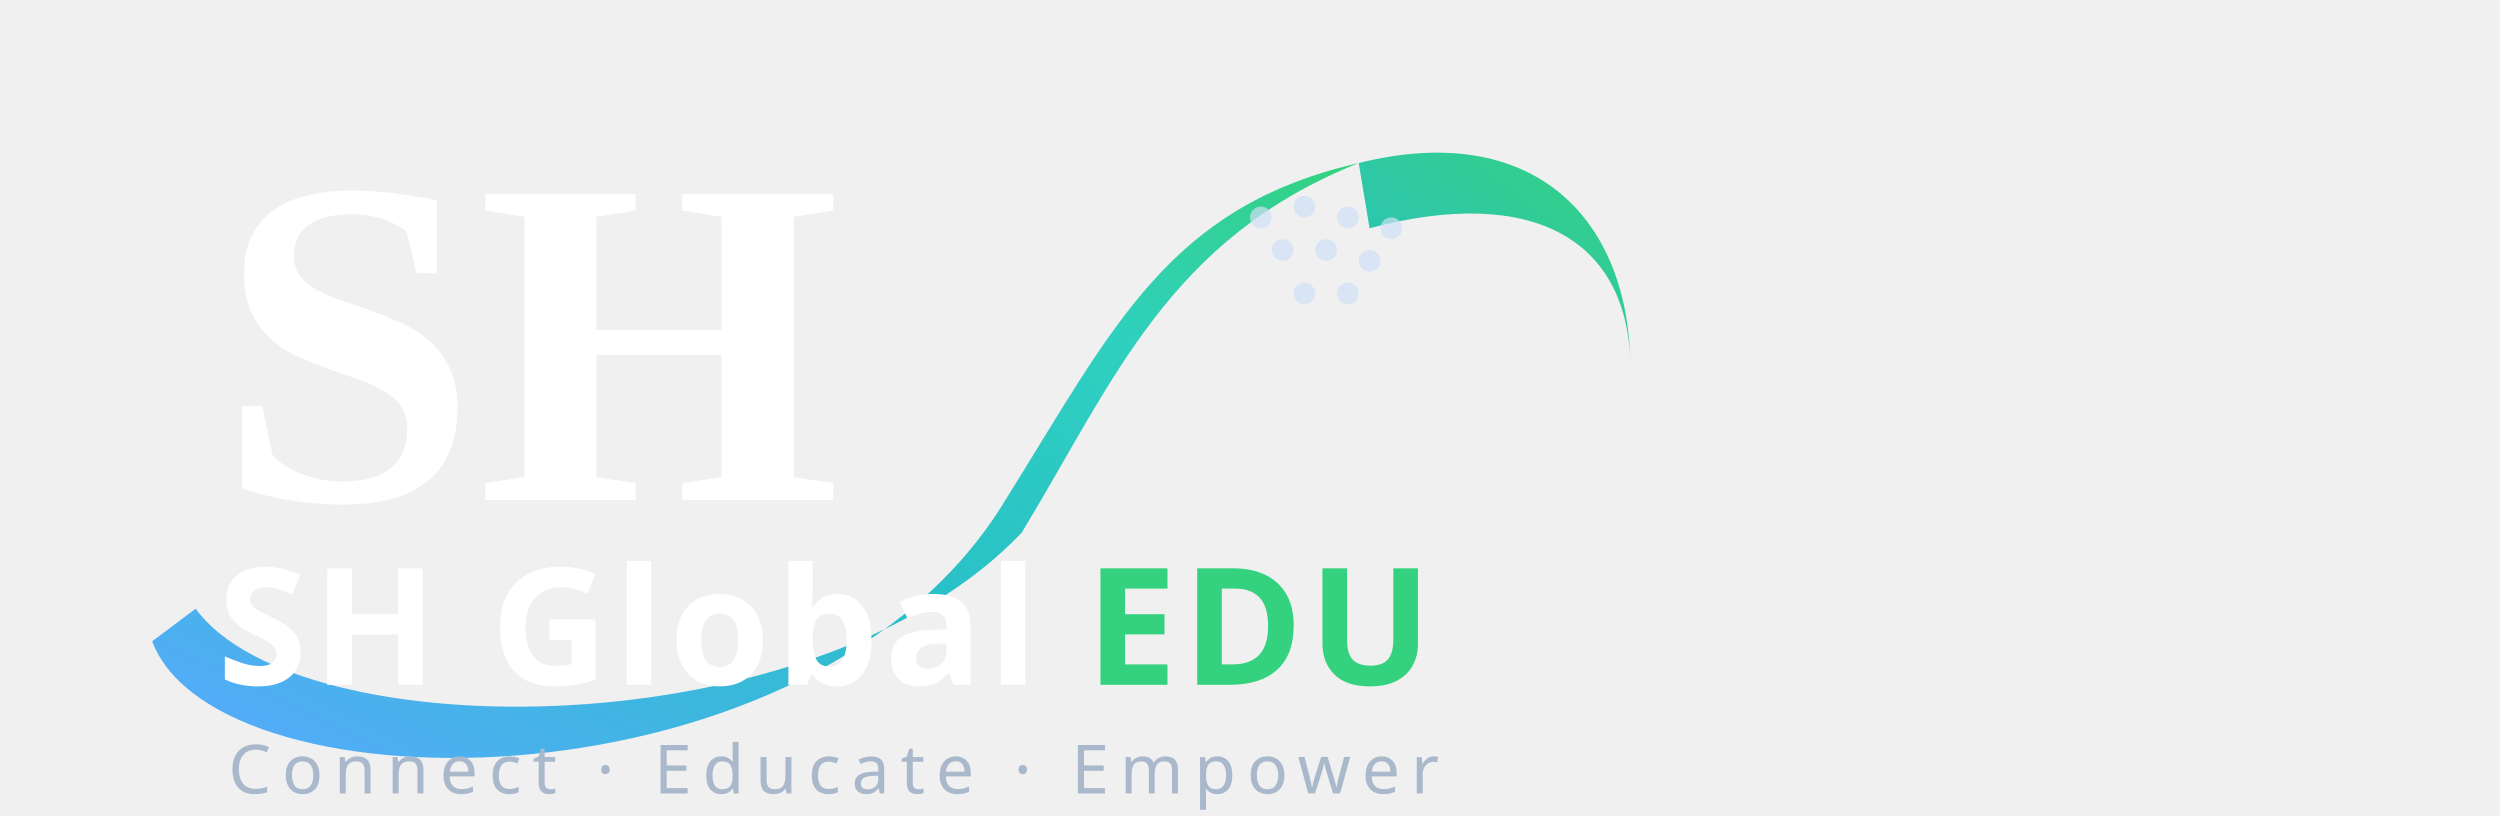
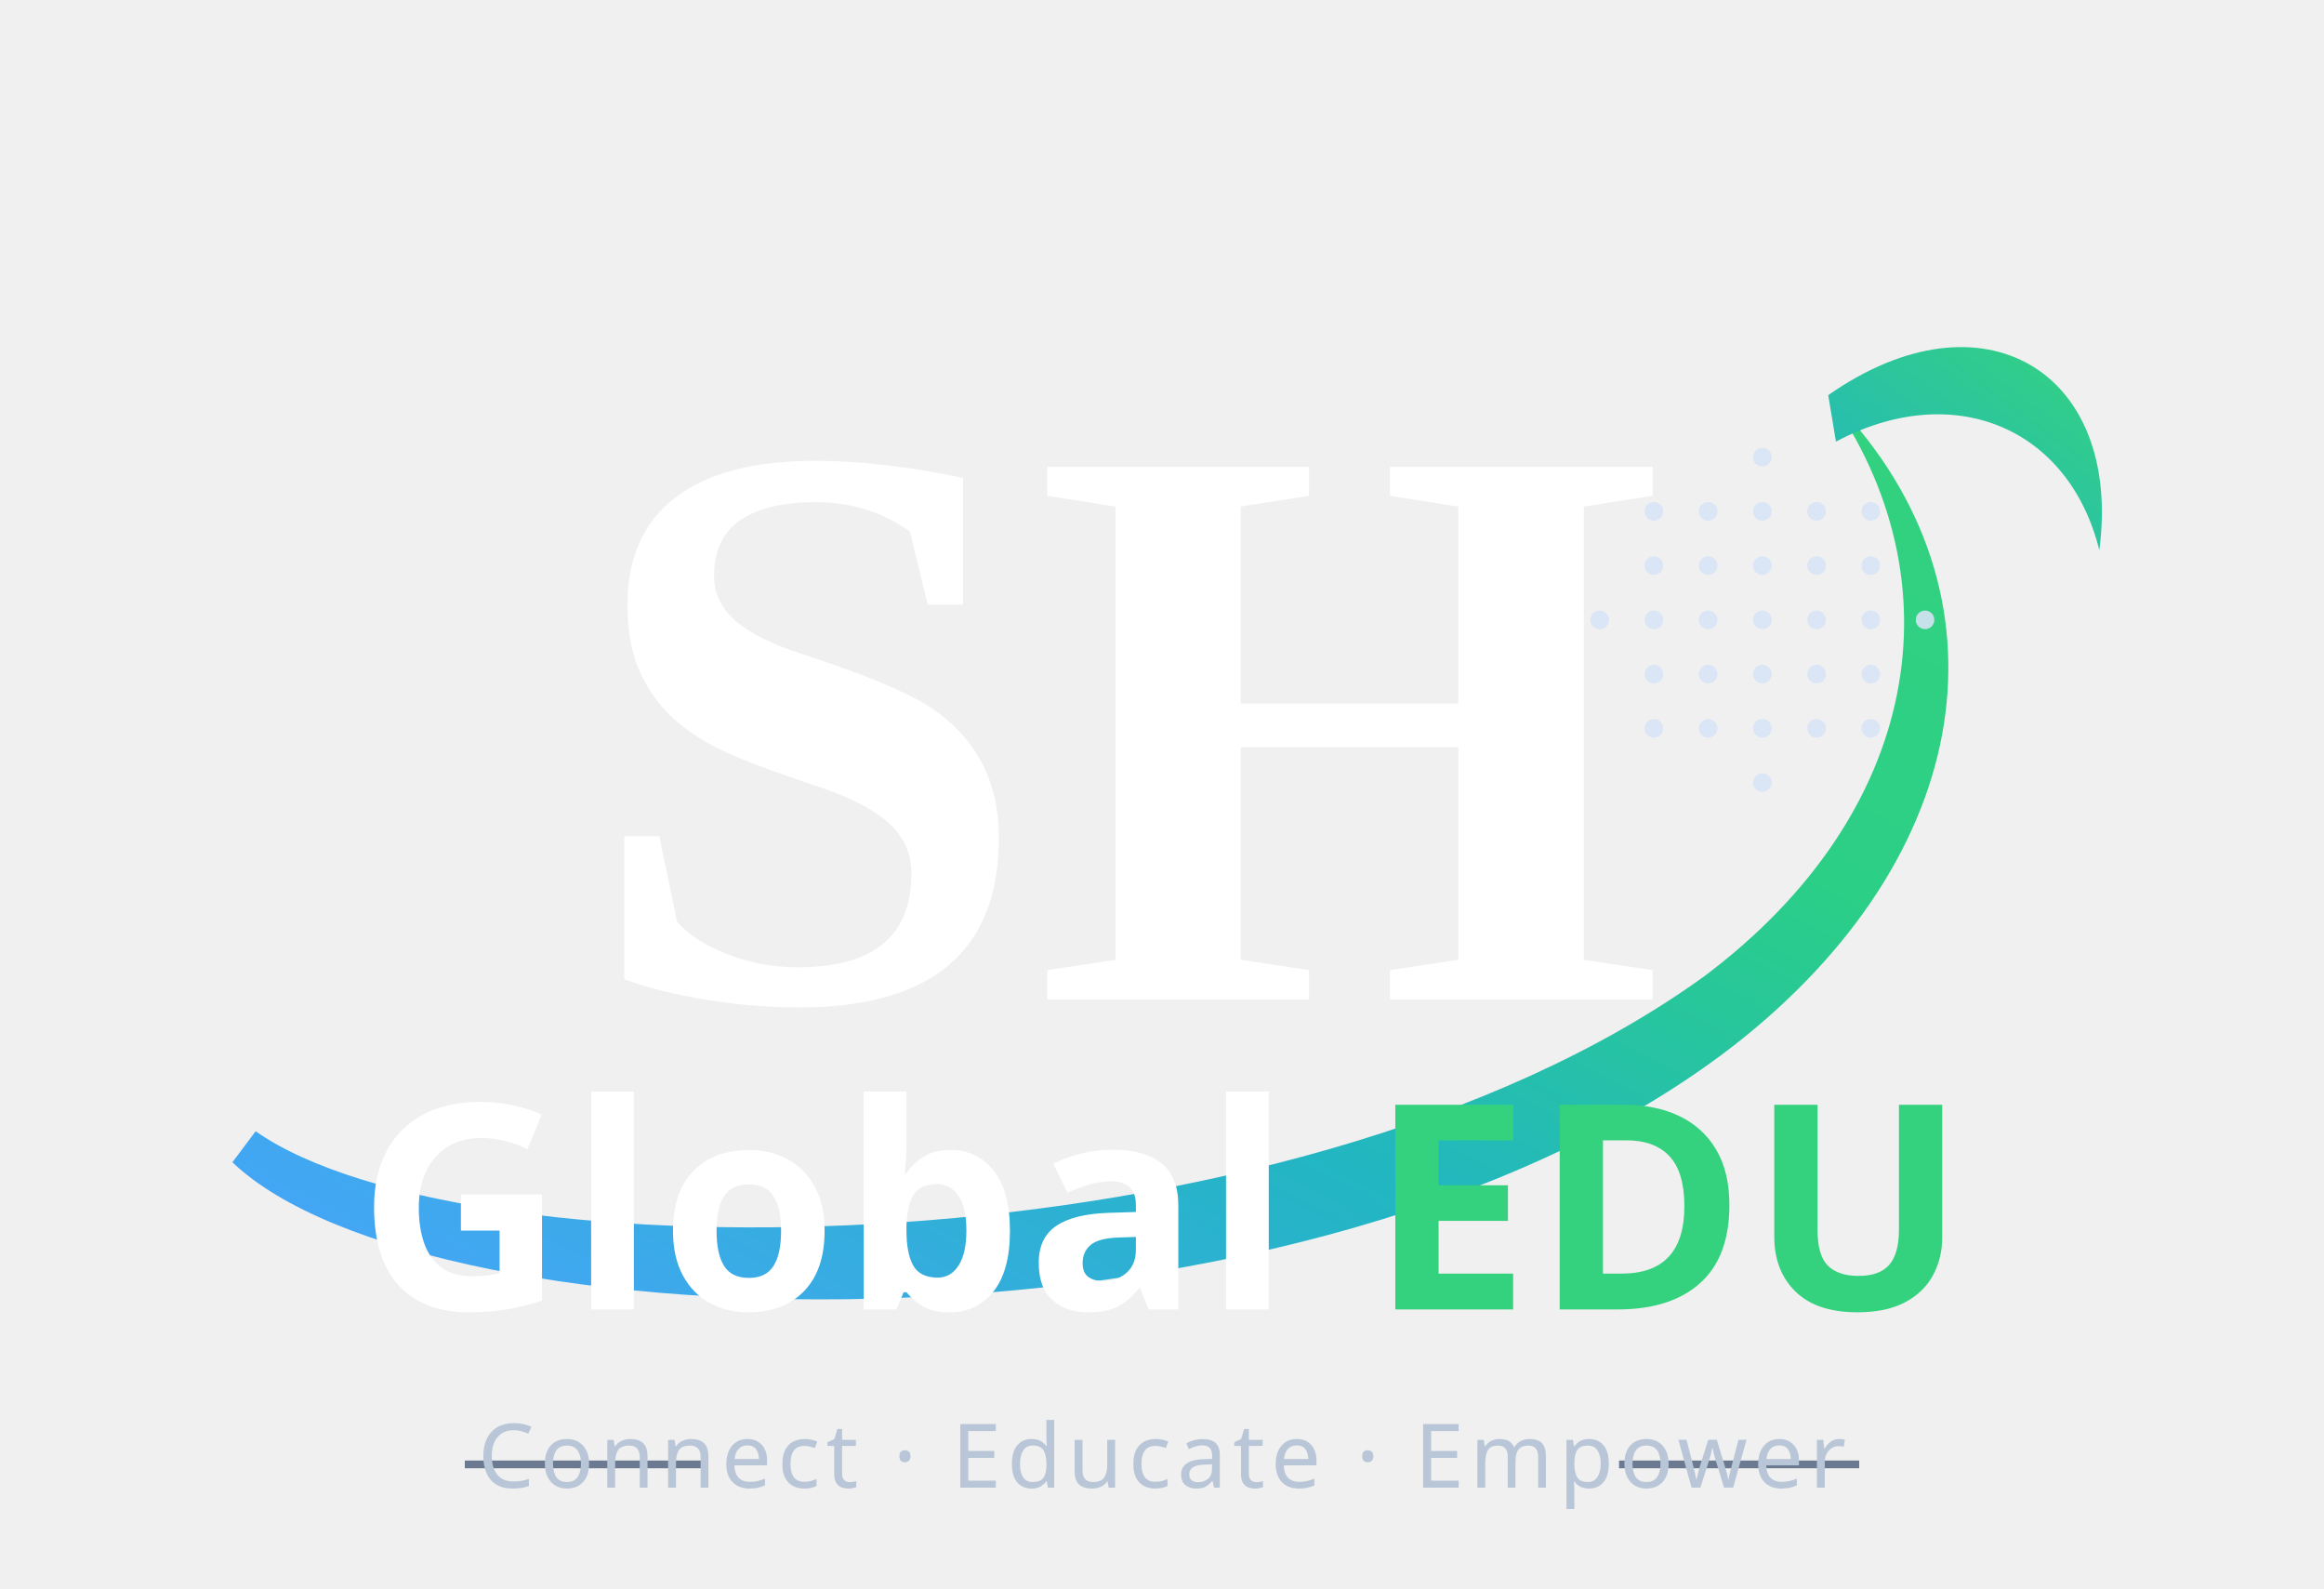
- <svg xmlns="http://www.w3.org/2000/svg" viewBox="0 0 460 150" width="460" height="150" font-family="'Poppins','Segoe UI',sans-serif">
+ <svg xmlns="http://www.w3.org/2000/svg" viewBox="0 0 600 410" width="600" height="410" font-family="'Poppins','Segoe UI',sans-serif">
  <defs>
-     <linearGradient id="swooshL" x1="0" y1="1" x2="1" y2="0">
-       <stop offset="0%" stop-color="#5aa9ff" />
-       <stop offset="45%" stop-color="#29c0c8" />
-       <stop offset="75%" stop-color="#2fd0bf" />
+     <linearGradient id="swL" x1="0" y1="1" x2="1" y2="0">
+       <stop offset="0%" stop-color="#4aa3ff" />
+       <stop offset="40%" stop-color="#22b6c2" />
+       <stop offset="70%" stop-color="#2bcf86" />
      <stop offset="100%" stop-color="#34d27e" />
    </linearGradient>
-     <linearGradient id="swooshL2" x1="0" y1="1" x2="1" y2="0">
-       <stop offset="0%" stop-color="#29c0c8" />
+     <linearGradient id="swL2" x1="0" y1="1" x2="1" y2="0">
+       <stop offset="0%" stop-color="#22b6c2" />
      <stop offset="100%" stop-color="#34d27e" />
    </linearGradient>
  </defs>
-   <path d="M28 118 C 40 150, 150 150, 185 92 C 205 60, 215 38, 250 30 C 215 44, 205 70, 188 98 C 150 138, 55 138, 36 112 Z" fill="url(#swooshL)" />
-   <path d="M250 30 C 282 22, 300 40, 300 68 C 300 44, 282 34, 252 42 Z" fill="url(#swooshL2)" />
-   <g fill="#cfe0f5" opacity="0.7">
-     <circle cx="232" cy="40" r="2" />
-     <circle cx="240" cy="38" r="2" />
-     <circle cx="248" cy="40" r="2" />
-     <circle cx="236" cy="46" r="2" />
-     <circle cx="244" cy="46" r="2" />
-     <circle cx="252" cy="48" r="2" />
-     <circle cx="240" cy="54" r="2" />
-     <circle cx="248" cy="54" r="2" />
-     <circle cx="256" cy="42" r="2" />
+   <path d="M60 300 C 110 348, 340 356, 450 268 C 512 218, 520 150, 472 102 C 506 150, 496 210, 440 252 C 332 330, 120 330, 66 292 Z" fill="url(#swL)" />
+   <path d="M472 102 C 512 74, 548 96, 542 142 C 534 110, 504 98, 474 114 Z" fill="url(#swL2)" />
+   <g fill="#d7e3f6" opacity="0.9">
+     <circle cx="455" cy="118" r="2.4" />
+     <circle cx="427" cy="132" r="2.4" />
+     <circle cx="441" cy="132" r="2.4" />
+     <circle cx="455" cy="132" r="2.4" />
+     <circle cx="469" cy="132" r="2.4" />
+     <circle cx="483" cy="132" r="2.4" />
+     <circle cx="427" cy="146" r="2.4" />
+     <circle cx="441" cy="146" r="2.4" />
+     <circle cx="455" cy="146" r="2.4" />
+     <circle cx="469" cy="146" r="2.4" />
+     <circle cx="483" cy="146" r="2.4" />
+     <circle cx="413" cy="160" r="2.4" />
+     <circle cx="427" cy="160" r="2.4" />
+     <circle cx="441" cy="160" r="2.4" />
+     <circle cx="455" cy="160" r="2.4" />
+     <circle cx="469" cy="160" r="2.4" />
+     <circle cx="483" cy="160" r="2.4" />
+     <circle cx="497" cy="160" r="2.4" />
+     <circle cx="427" cy="174" r="2.4" />
+     <circle cx="441" cy="174" r="2.4" />
+     <circle cx="455" cy="174" r="2.4" />
+     <circle cx="469" cy="174" r="2.4" />
+     <circle cx="483" cy="174" r="2.4" />
+     <circle cx="427" cy="188" r="2.4" />
+     <circle cx="441" cy="188" r="2.4" />
+     <circle cx="455" cy="188" r="2.4" />
+     <circle cx="469" cy="188" r="2.4" />
+     <circle cx="483" cy="188" r="2.4" />
+     <circle cx="455" cy="202" r="2.4" />
  </g>
-   <text x="40" y="92" font-size="86" font-weight="700" fill="#ffffff" font-family="Georgia,'Times New Roman',serif">SH</text>
-   <text x="40" y="126" font-size="30" font-weight="700" fill="#ffffff" letter-spacing="1">SH Global <tspan fill="#34d27e">EDU</tspan>
+   <text x="150" y="258" font-size="210" font-weight="700" fill="#ffffff" font-family="Georgia,'Times New Roman',serif">SH</text>
+   <text x="300" y="338" text-anchor="middle" font-size="74" font-weight="700" fill="#ffffff" letter-spacing="1">Global <tspan fill="#34d27e">EDU</tspan>
  </text>
-   <text x="42" y="146" font-size="12.5" font-weight="500" fill="#aab8cc" letter-spacing="2">Connect · Educate · Empower</text>
+   <line x1="120" y1="378" x2="182" y2="378" stroke="#6b7a90" stroke-width="2" />
+   <line x1="418" y1="378" x2="480" y2="378" stroke="#6b7a90" stroke-width="2" />
+   <text x="300" y="384" text-anchor="middle" font-size="23" font-weight="500" fill="#b9c6d8" letter-spacing="1.5">Connect · Educate · Empower</text>
</svg>
